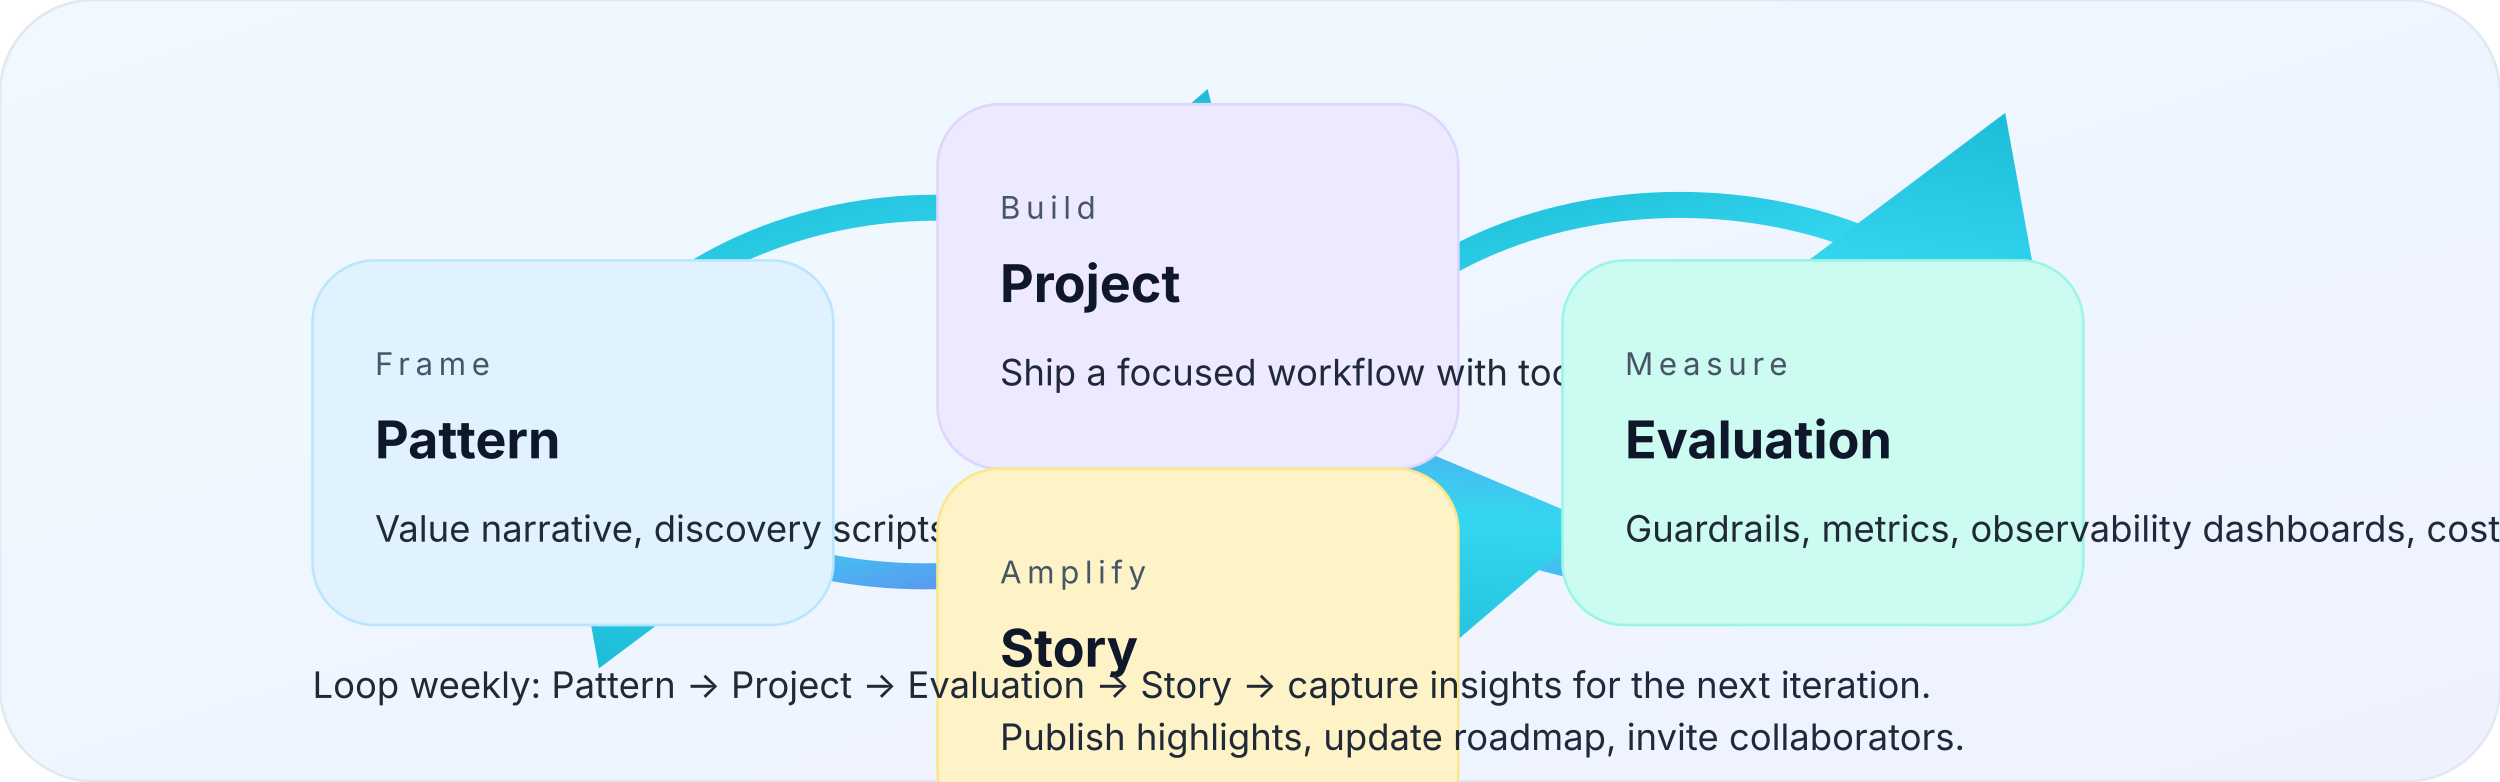
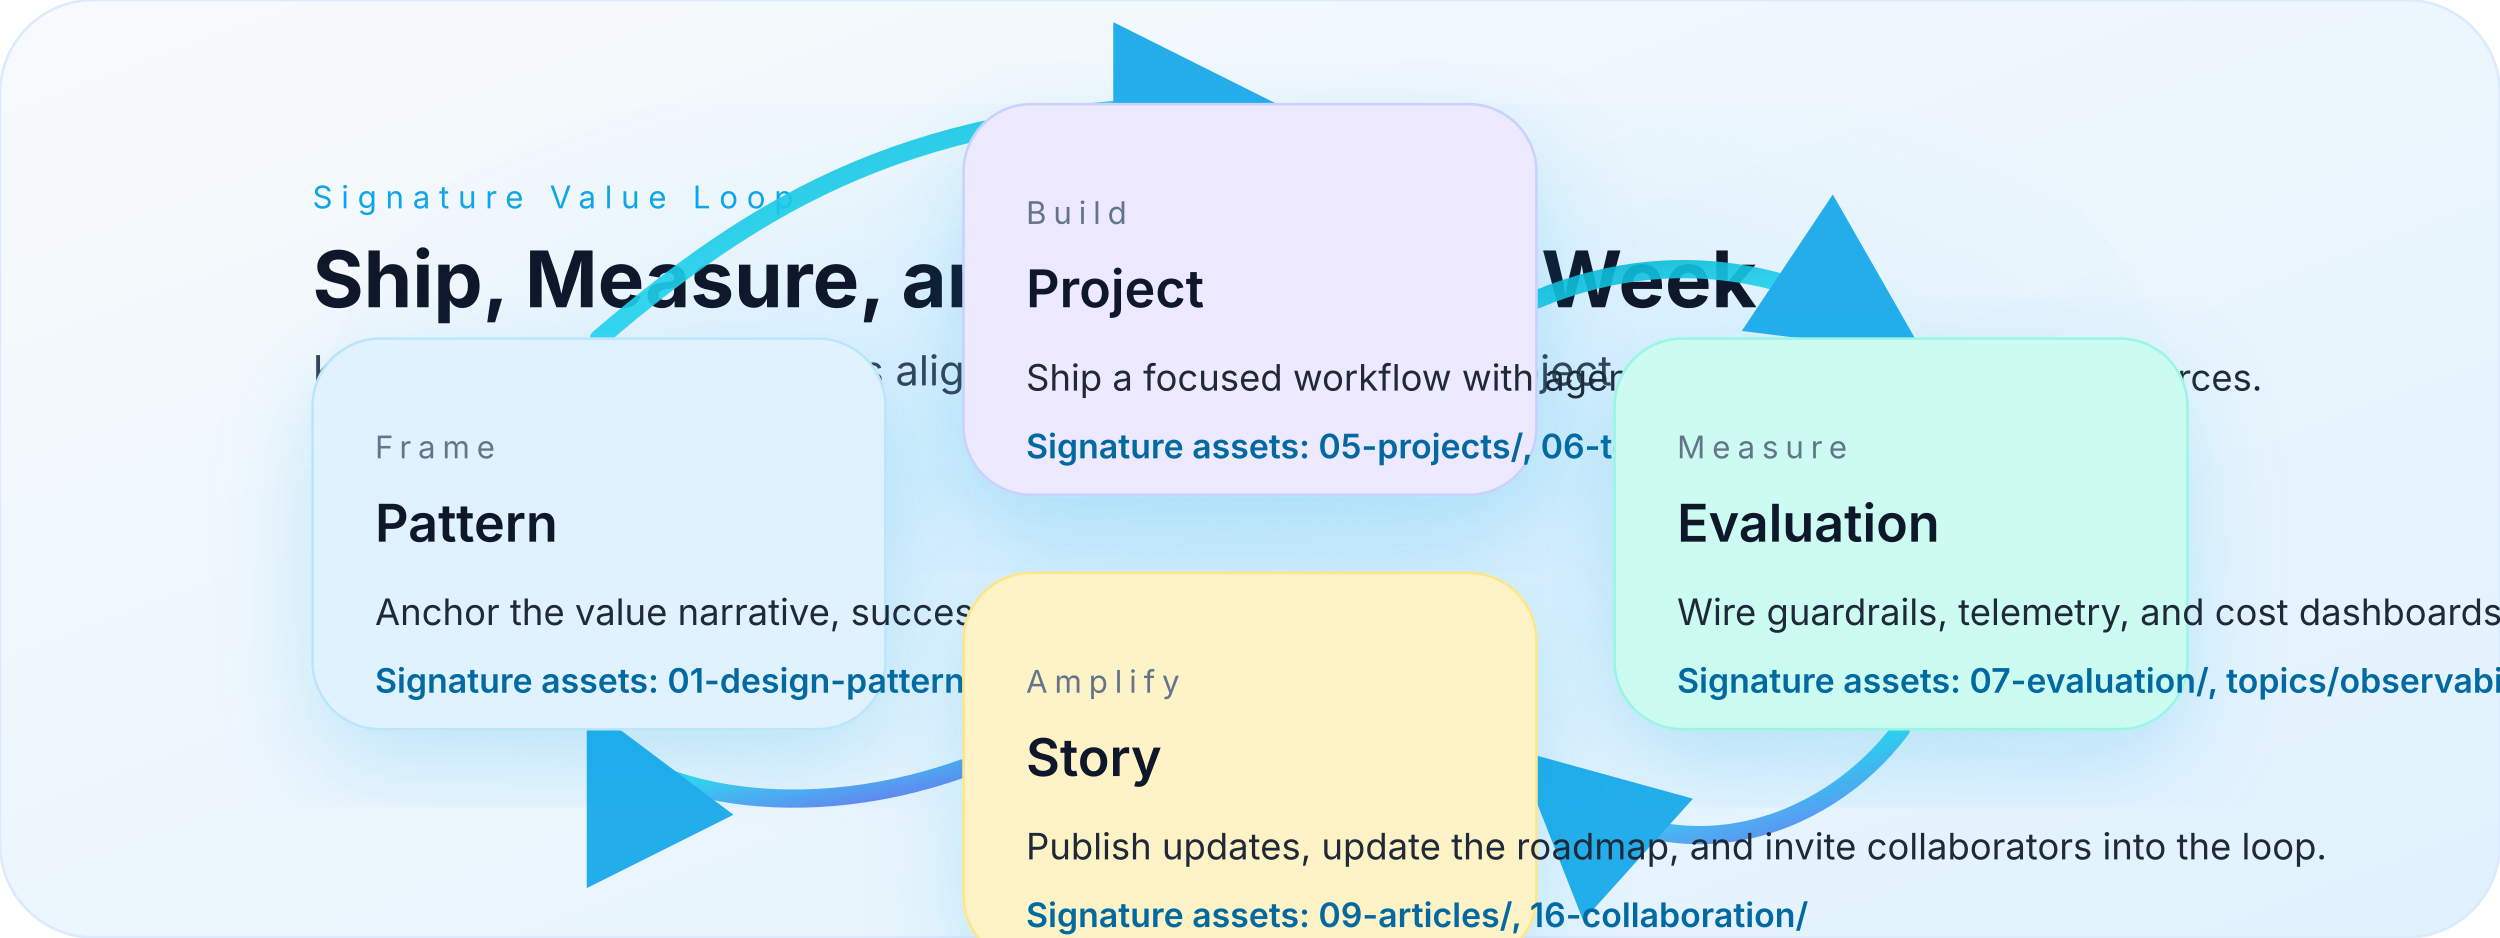
- <svg xmlns="http://www.w3.org/2000/svg" viewBox="0 0 960 300" role="img" aria-labelledby="title desc">
+ <svg xmlns="http://www.w3.org/2000/svg" viewBox="0 0 960 360" role="img" aria-labelledby="title desc">
  <defs>
    <linearGradient id="bg" x1="0" x2="1" y1="0" y2="1">
-       <stop offset="0%" stop-color="#f0f9ff" />
-       <stop offset="100%" stop-color="#eef2ff" />
+       <stop offset="0%" stop-color="#f8fafc" />
+       <stop offset="100%" stop-color="#e0f2fe" />
    </linearGradient>
+     <radialGradient id="halo" cx="50%" cy="45%" r="60%">
+       <stop offset="0%" stop-color="#bae6fd" stop-opacity="0.7" />
+       <stop offset="70%" stop-color="#bae6fd" stop-opacity="0.12" />
+       <stop offset="100%" stop-color="#bae6fd" stop-opacity="0" />
+     </radialGradient>
    <linearGradient id="stroke" x1="0" x2="1" y1="0" y2="1">
      <stop offset="0%" stop-color="#06b6d4" />
      <stop offset="50%" stop-color="#22d3ee" />
      <stop offset="100%" stop-color="#6366f1" />
    </linearGradient>
-     <marker id="arrow" viewBox="0 0 12 12" refX="10" refY="6" markerWidth="10" markerHeight="10" orient="auto">
-       <path d="M0 0 L12 6 L0 12 z" fill="url(#stroke)" />
+     <marker id="arrow" viewBox="0 0 12 12" refX="10" refY="6" markerWidth="9" markerHeight="9" orient="auto">
+       <path d="M0 0 L12 6 L0 12 Z" fill="#0ea5e9" />
    </marker>
+     <filter id="shadow" x="-20%" y="-20%" width="140%" height="140%">
+       <feDropShadow dx="0" dy="14" stdDeviation="18" flood-color="#0ea5e9" flood-opacity="0.2" />
+     </filter>
    <style>
      text { font-family: 'Inter', 'Segoe UI', system-ui, sans-serif; }
-       .label { font-weight: 700; font-size: 20px; fill: #0f172a; }
-       .body { font-size: 14px; fill: #1f2937; }
-       .tag { font-size: 12px; letter-spacing: 0.18em; text-transform: uppercase; fill: #475569; }
+       .badge { font-size: 12px; letter-spacing: 0.28em; text-transform: uppercase; fill: #0ea5e9; }
+       .title { font-size: 30px; font-weight: 700; fill: #0f172a; }
+       .subtitle { font-size: 16px; fill: #334155; }
+       .label { font-size: 20px; font-weight: 600; fill: #0f172a; }
+       .body { font-size: 14px; line-height: 1.5; fill: #1f2937; }
+       .tag { font-size: 12px; letter-spacing: 0.22em; text-transform: uppercase; fill: #64748b; }
+       .pill { font-size: 13px; font-weight: 600; fill: #0369a1; }
    </style>
  </defs>
-   <rect width="960" height="300" rx="36" fill="url(#bg)" stroke="#e2e8f0" />
-   <g fill="none" stroke="url(#stroke)" stroke-width="10" marker-end="url(#arrow)" stroke-linecap="round" opacity="0.9">
-     <path d="M220 150 C 280 60, 420 60, 480 130" />
-     <path d="M520 130 C 580 60, 720 60, 780 140" />
-     <path d="M780 160 C 720 240, 580 240, 520 170" />
-     <path d="M480 170 C 420 240, 280 240, 220 160" />
+   <rect width="960" height="360" rx="36" fill="url(#bg)" stroke="#dbeafe" />
+   <rect x="120" y="40" width="720" height="280" rx="140" fill="url(#halo)" />
+   <text class="badge" x="120" y="80">Signature Value Loop</text>
+   <text class="title" x="120" y="118">Ship, Measure, and Share Every Week</text>
+   <text class="subtitle" x="120" y="148">Keep humans and AI copilots aligned by looping Pattern → Project → Evaluation → Story.</text>
+   <g fill="none" stroke="url(#stroke)" stroke-width="7" stroke-linecap="round" marker-end="url(#arrow)" opacity="0.9">
+     <path d="M230 130 C 300 70, 360 40, 480 40" />
+     <path d="M590 115 C 650 90, 700 110, 730 130" />
+     <path d="M730 280 C 700 320, 640 340, 590 295" />
+     <path d="M370 295 C 300 320, 240 300, 230 280" />
  </g>
-   <g transform="translate(120 100)">
-     <rect width="200" height="140" rx="24" fill="#e0f2fe" stroke="#bae6fd" />
-     <text class="tag" x="24" y="44">Frame</text>
-     <text class="label" x="24" y="76">Pattern</text>
-     <text class="body" x="24" y="108">Value narrative, discovery scripts, risk assumptions.</text>
+   <g>
+     <g transform="translate(120 130)">
+       <rect width="220" height="150" rx="26" fill="#e0f2fe" stroke="#bae6fd" filter="url(#shadow)" />
+       <text class="tag" x="24" y="46">Frame</text>
+       <text class="label" x="24" y="78">Pattern</text>
+       <text class="body" x="24" y="110">Anchor the value narrative, success metrics, and risk assumptions.</text>
+       <text class="pill" x="24" y="136">Signature assets: 01-design-patterns/, ROADMAP.md</text>
+     </g>
+     <g transform="translate(370 40)">
+       <rect width="220" height="150" rx="26" fill="#ede9fe" stroke="#c7d2fe" filter="url(#shadow)" />
+       <text class="tag" x="24" y="46">Build</text>
+       <text class="label" x="24" y="78">Project</text>
+       <text class="body" x="24" y="110">Ship a focused workflow with agent roles, toolchains, and data sources.</text>
+       <text class="pill" x="24" y="136">Signature assets: 05-projects/, 06-toolchains/</text>
+     </g>
+     <g transform="translate(620 130)">
+       <rect width="220" height="150" rx="26" fill="#ccfbf1" stroke="#99f6e4" filter="url(#shadow)" />
+       <text class="tag" x="24" y="46">Measure</text>
+       <text class="label" x="24" y="78">Evaluation</text>
+       <text class="body" x="24" y="110">Wire guardrails, telemetry, and cost dashboards to stay production ready.</text>
+       <text class="pill" x="24" y="136">Signature assets: 07-evaluation/, topics/observability</text>
+     </g>
+     <g transform="translate(370 220)">
+       <rect width="220" height="150" rx="26" fill="#fef3c7" stroke="#fde68a" filter="url(#shadow)" />
+       <text class="tag" x="24" y="46">Amplify</text>
+       <text class="label" x="24" y="78">Story</text>
+       <text class="body" x="24" y="110">Publish updates, update the roadmap, and invite collaborators into the loop.</text>
+       <text class="pill" x="24" y="136">Signature assets: 09-articles/, 16-collaboration/</text>
+     </g>
  </g>
-   <g transform="translate(360 40)">
-     <rect width="200" height="140" rx="24" fill="#ede9fe" stroke="#ddd6fe" />
-     <text class="tag" x="24" y="44">Build</text>
-     <text class="label" x="24" y="76">Project</text>
-     <text class="body" x="24" y="108">Ship a focused workflow with toolchains and agent roles.</text>
-   </g>
-   <g transform="translate(600 100)">
-     <rect width="200" height="140" rx="24" fill="#ccfbf1" stroke="#99f6e4" />
-     <text class="tag" x="24" y="44">Measure</text>
-     <text class="label" x="24" y="76">Evaluation</text>
-     <text class="body" x="24" y="108">Guardrails, metrics, observability dashboards, cost reports.</text>
-   </g>
-   <g transform="translate(360 180)">
-     <rect width="200" height="140" rx="24" fill="#fef3c7" stroke="#fde68a" />
-     <text class="tag" x="24" y="44">Amplify</text>
-     <text class="label" x="24" y="76">Story</text>
-     <text class="body" x="24" y="108">Publish highlights, update roadmap, invite collaborators.</text>
-   </g>
-   <text x="120" y="268" class="body">Loop weekly: Pattern → Project → Evaluation → Story → capture insights for the next iteration.</text>
</svg>
